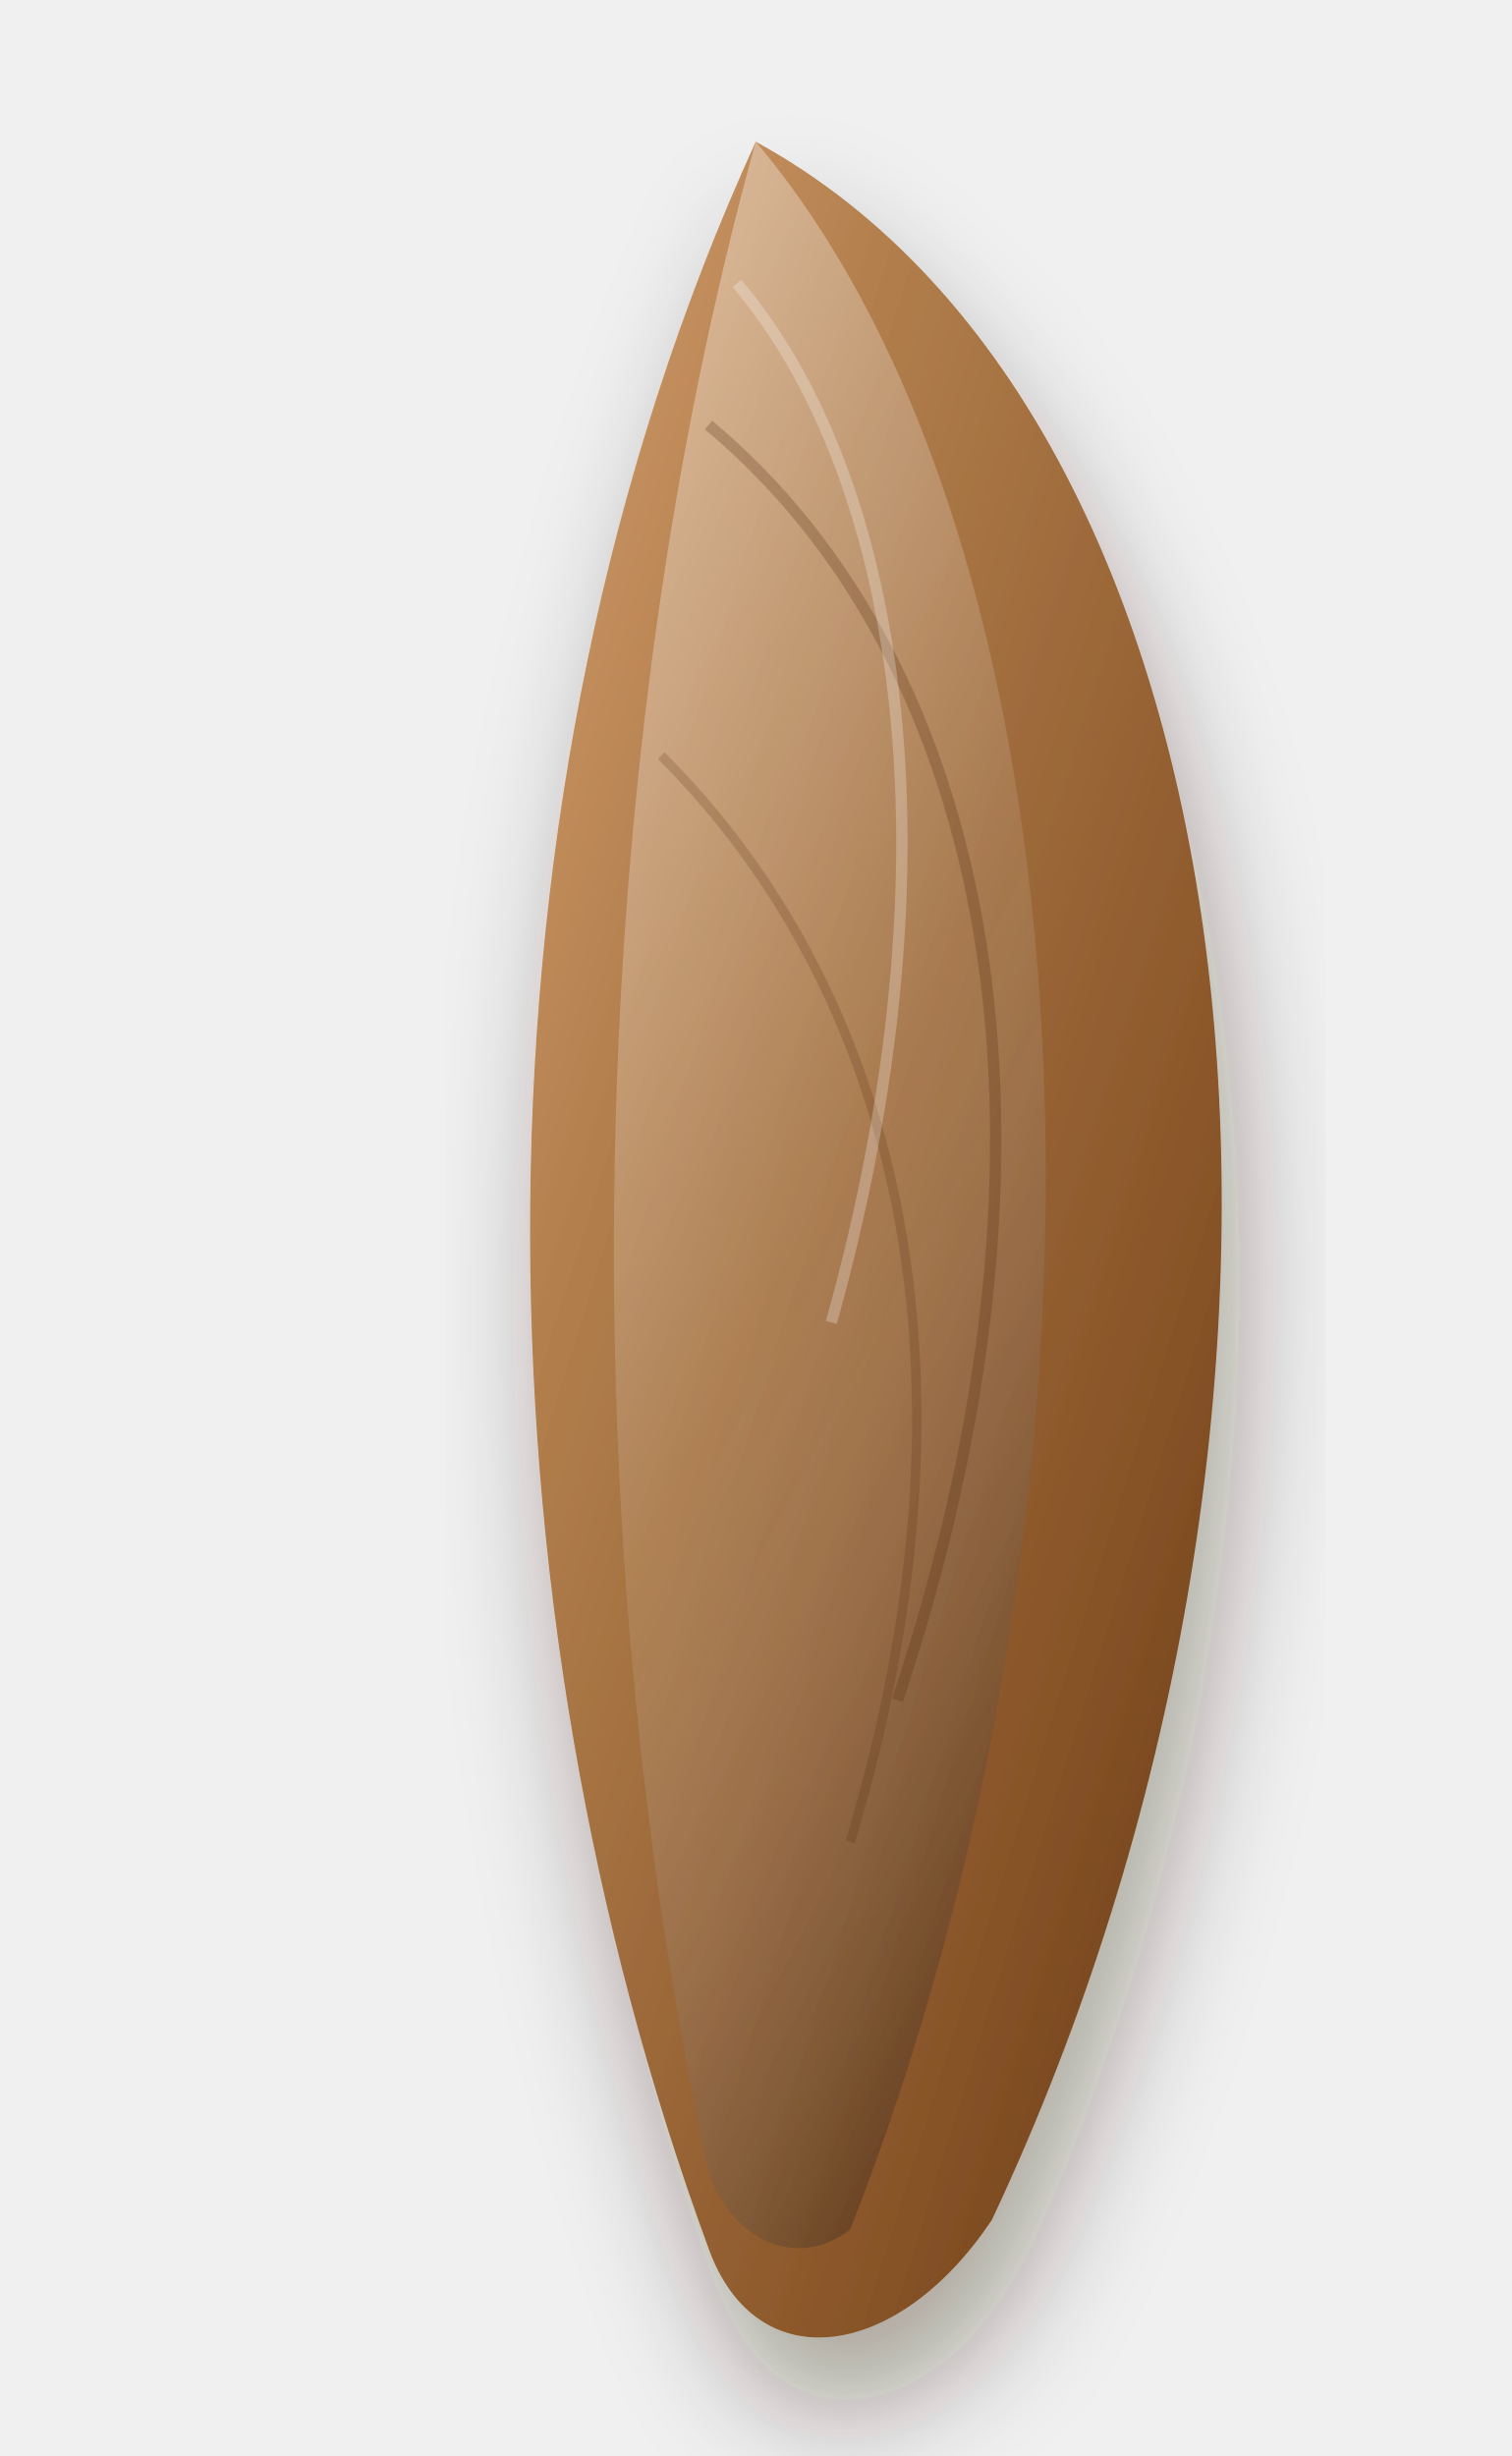
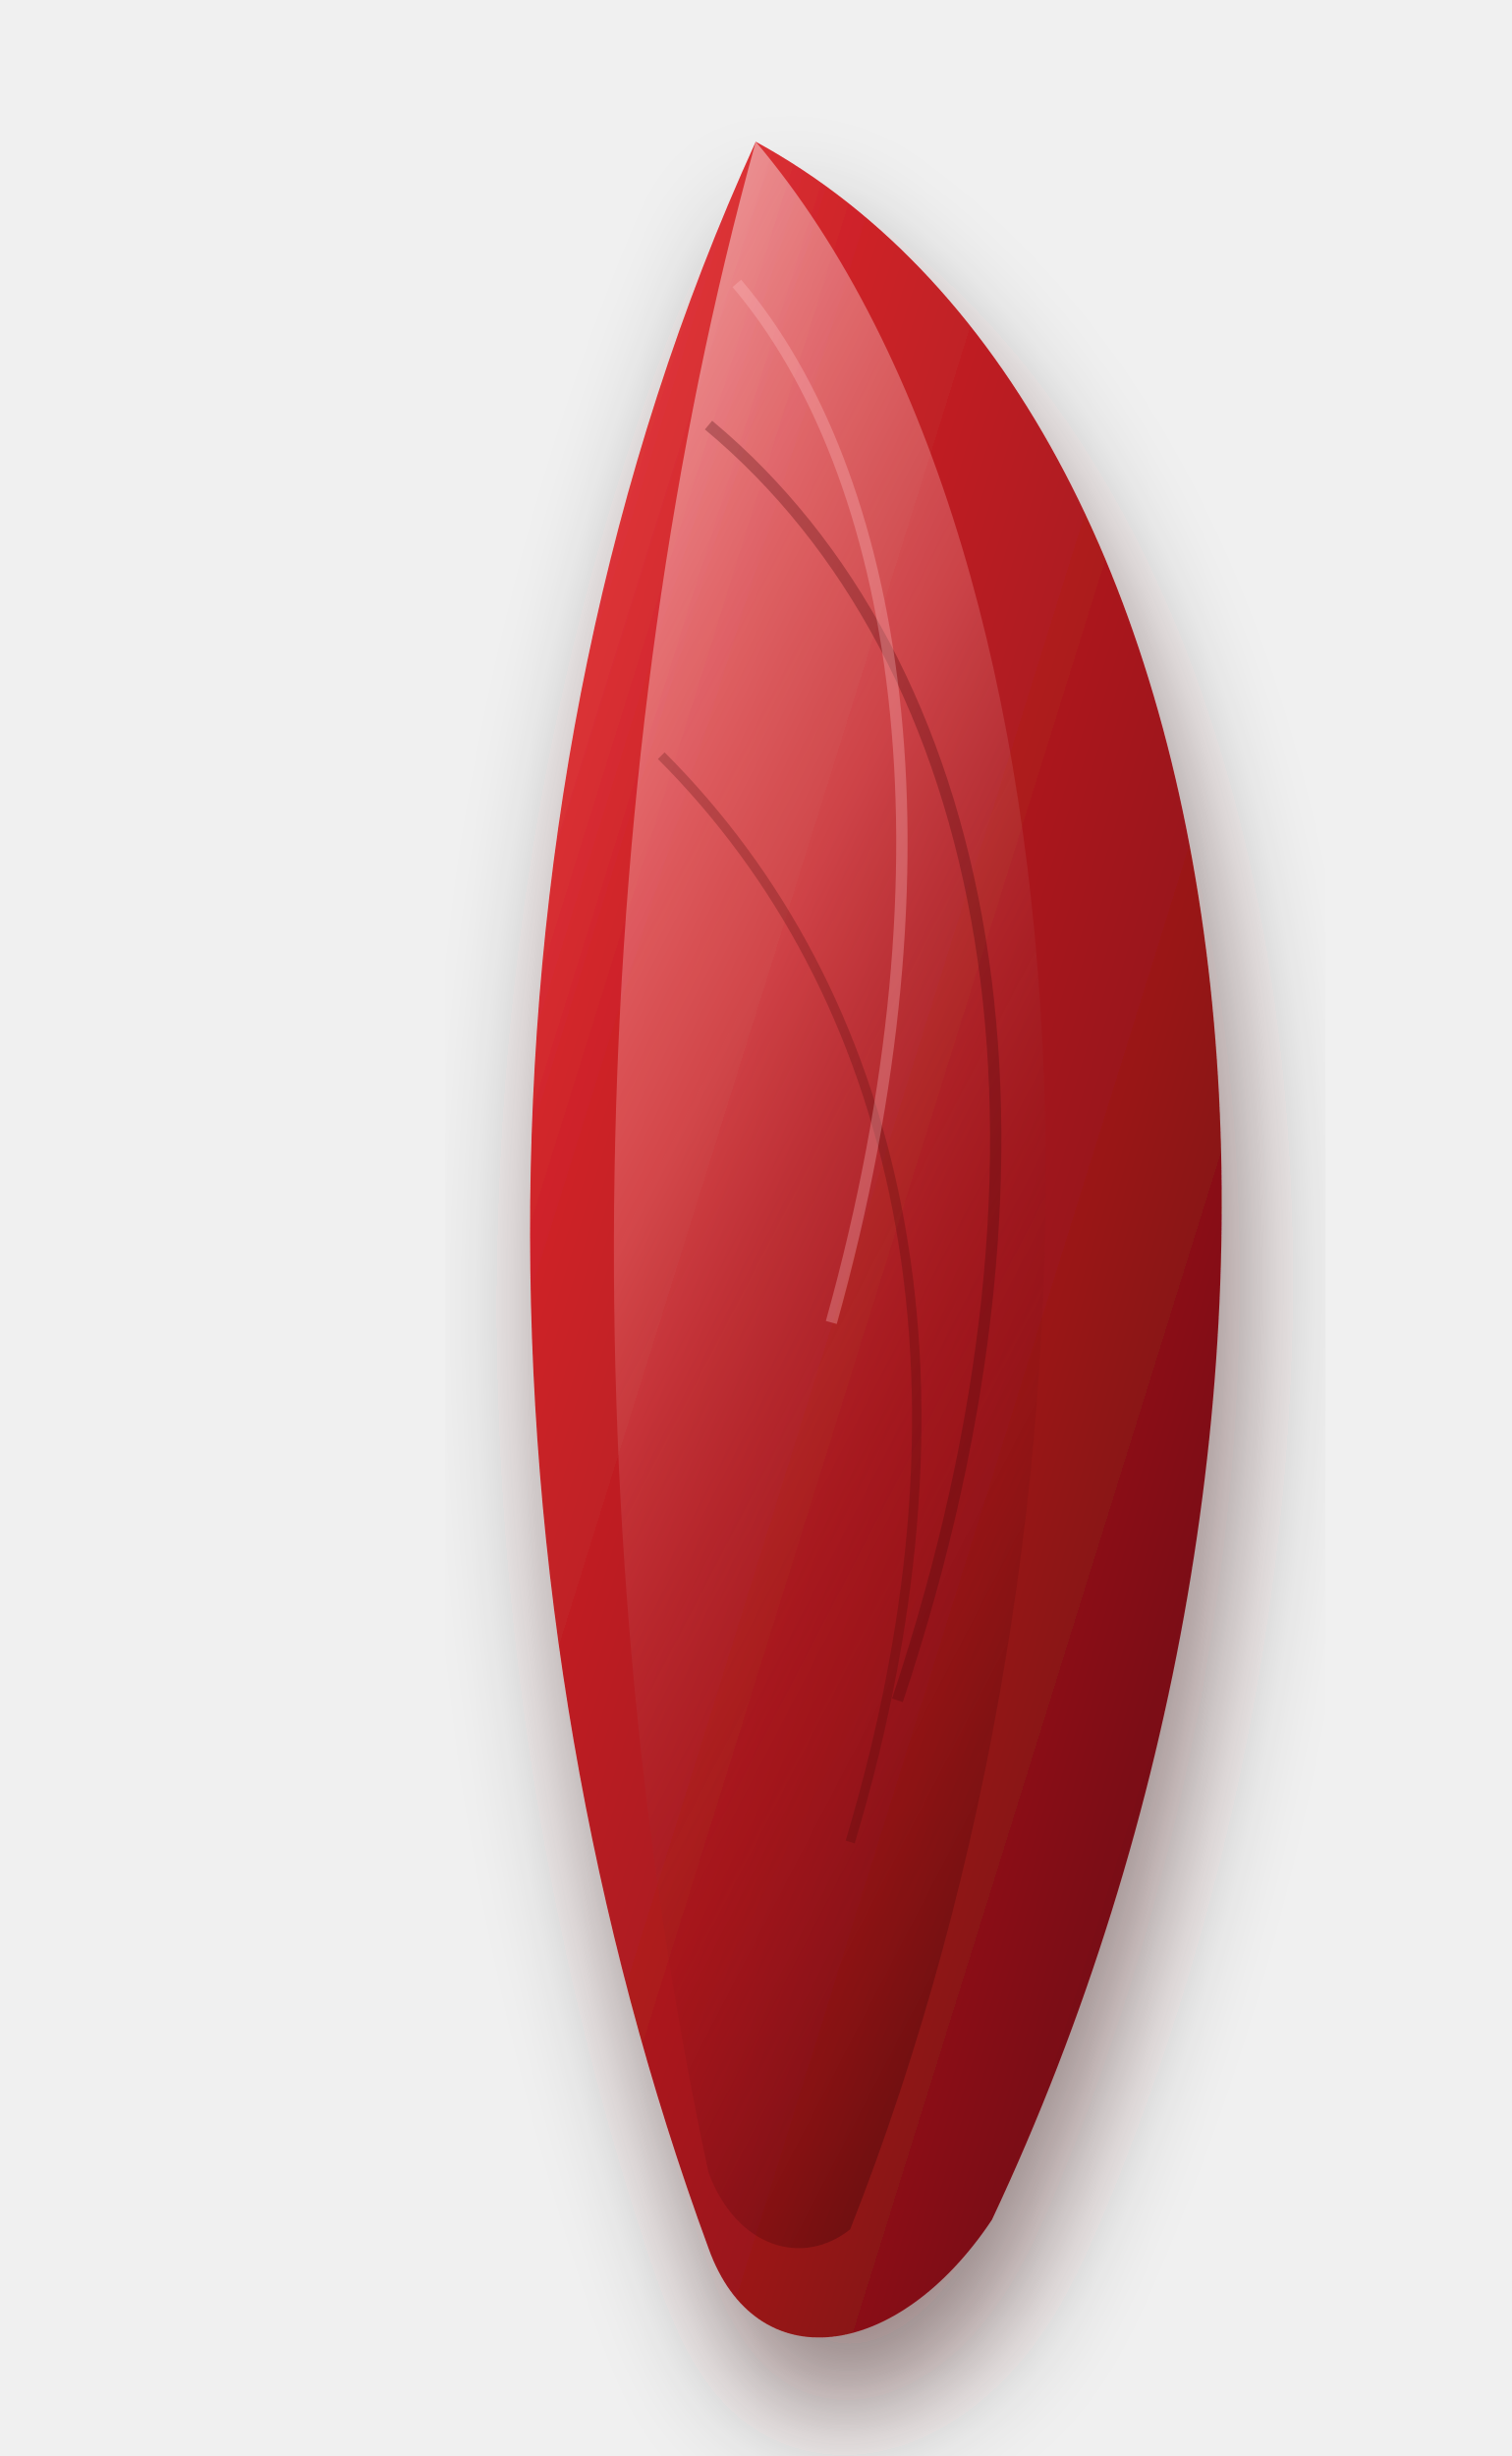
<svg xmlns="http://www.w3.org/2000/svg" viewBox="0 0 160 260" width="160" height="260">
  <defs>
    <linearGradient id="cypressWood" x1="0%" y1="0%" x2="100%" y2="100%">
-       <stop offset="0%" stop-color="#d69f6e" />
-       <stop offset="30%" stop-color="#b07d4b" />
-       <stop offset="70%" stop-color="#8b572a" />
-       <stop offset="100%" stop-color="#673915" />
+       <stop offset="0%" stop-color="#F14D4F" />
+       <stop offset="25%" stop-color="#CF2429" />
+       <stop offset="65%" stop-color="#991419" />
+       <stop offset="100%" stop-color="#58090C" />
    </linearGradient>
    <linearGradient id="ridgeHighlight" x1="30%" y1="0%" x2="70%" y2="100%">
-       <stop offset="0%" stop-color="#fff" stop-opacity="0.35" />
-       <stop offset="50%" stop-color="#fff" stop-opacity="0.1" />
-       <stop offset="100%" stop-color="#000" stop-opacity="0.3" />
+       <stop offset="0%" stop-color="#ffffff" stop-opacity="0.45" />
+       <stop offset="35%" stop-color="#ffb8b8" stop-opacity="0.25" />
+       <stop offset="70%" stop-color="#7f0e13" stop-opacity="0.1" />
+       <stop offset="100%" stop-color="#330406" stop-opacity="0.45" />
    </linearGradient>
    <filter id="softShadow" x="-15%" y="-15%" width="130%" height="130%">
-       <feDropShadow dx="2" dy="8" stdDeviation="6" flood-color="#2a1608" flood-opacity="0.35" />
+       <feDropShadow dx="2" dy="8" stdDeviation="6" flood-color="#2d0608" flood-opacity="0.45" />
    </filter>
  </defs>
  <path d="M 80 15             C 135 45, 145 150, 105 235             C 95 250, 80 252, 75 238             C 50 170, 48 85, 80 15 Z" fill="url(#cypressWood)" filter="url(#softShadow)" />
  <path d="M 80 15             C 118 60, 120 160, 90 236            C 85 240, 78 238, 75 230            C 60 160, 62 80, 80 15 Z" fill="url(#ridgeHighlight)" />
-   <path d="M 75 45 C 105 70, 115 120, 95 180" stroke="#522b0c" stroke-width="1.2" stroke-opacity="0.25" fill="none" />
-   <path d="M 70 80 C 95 105, 105 145, 90 195" stroke="#522b0c" stroke-width="1" stroke-opacity="0.2" fill="none" />
-   <path d="M 78 30 C 95 50, 102 90, 88 140" stroke="#fff" stroke-width="1.2" stroke-opacity="0.25" fill="none" />
+   <path d="M 75 45 C 105 70, 115 120, 95 180" stroke="#4a080a" stroke-width="1.2" stroke-opacity="0.3" fill="none" />
+   <path d="M 70 80 C 95 105, 105 145, 90 195" stroke="#4a080a" stroke-width="1" stroke-opacity="0.25" fill="none" />
+   <path d="M 78 30 C 95 50, 102 90, 88 140" stroke="#ffc2c4" stroke-width="1.2" stroke-opacity="0.3" fill="none" />
</svg>
